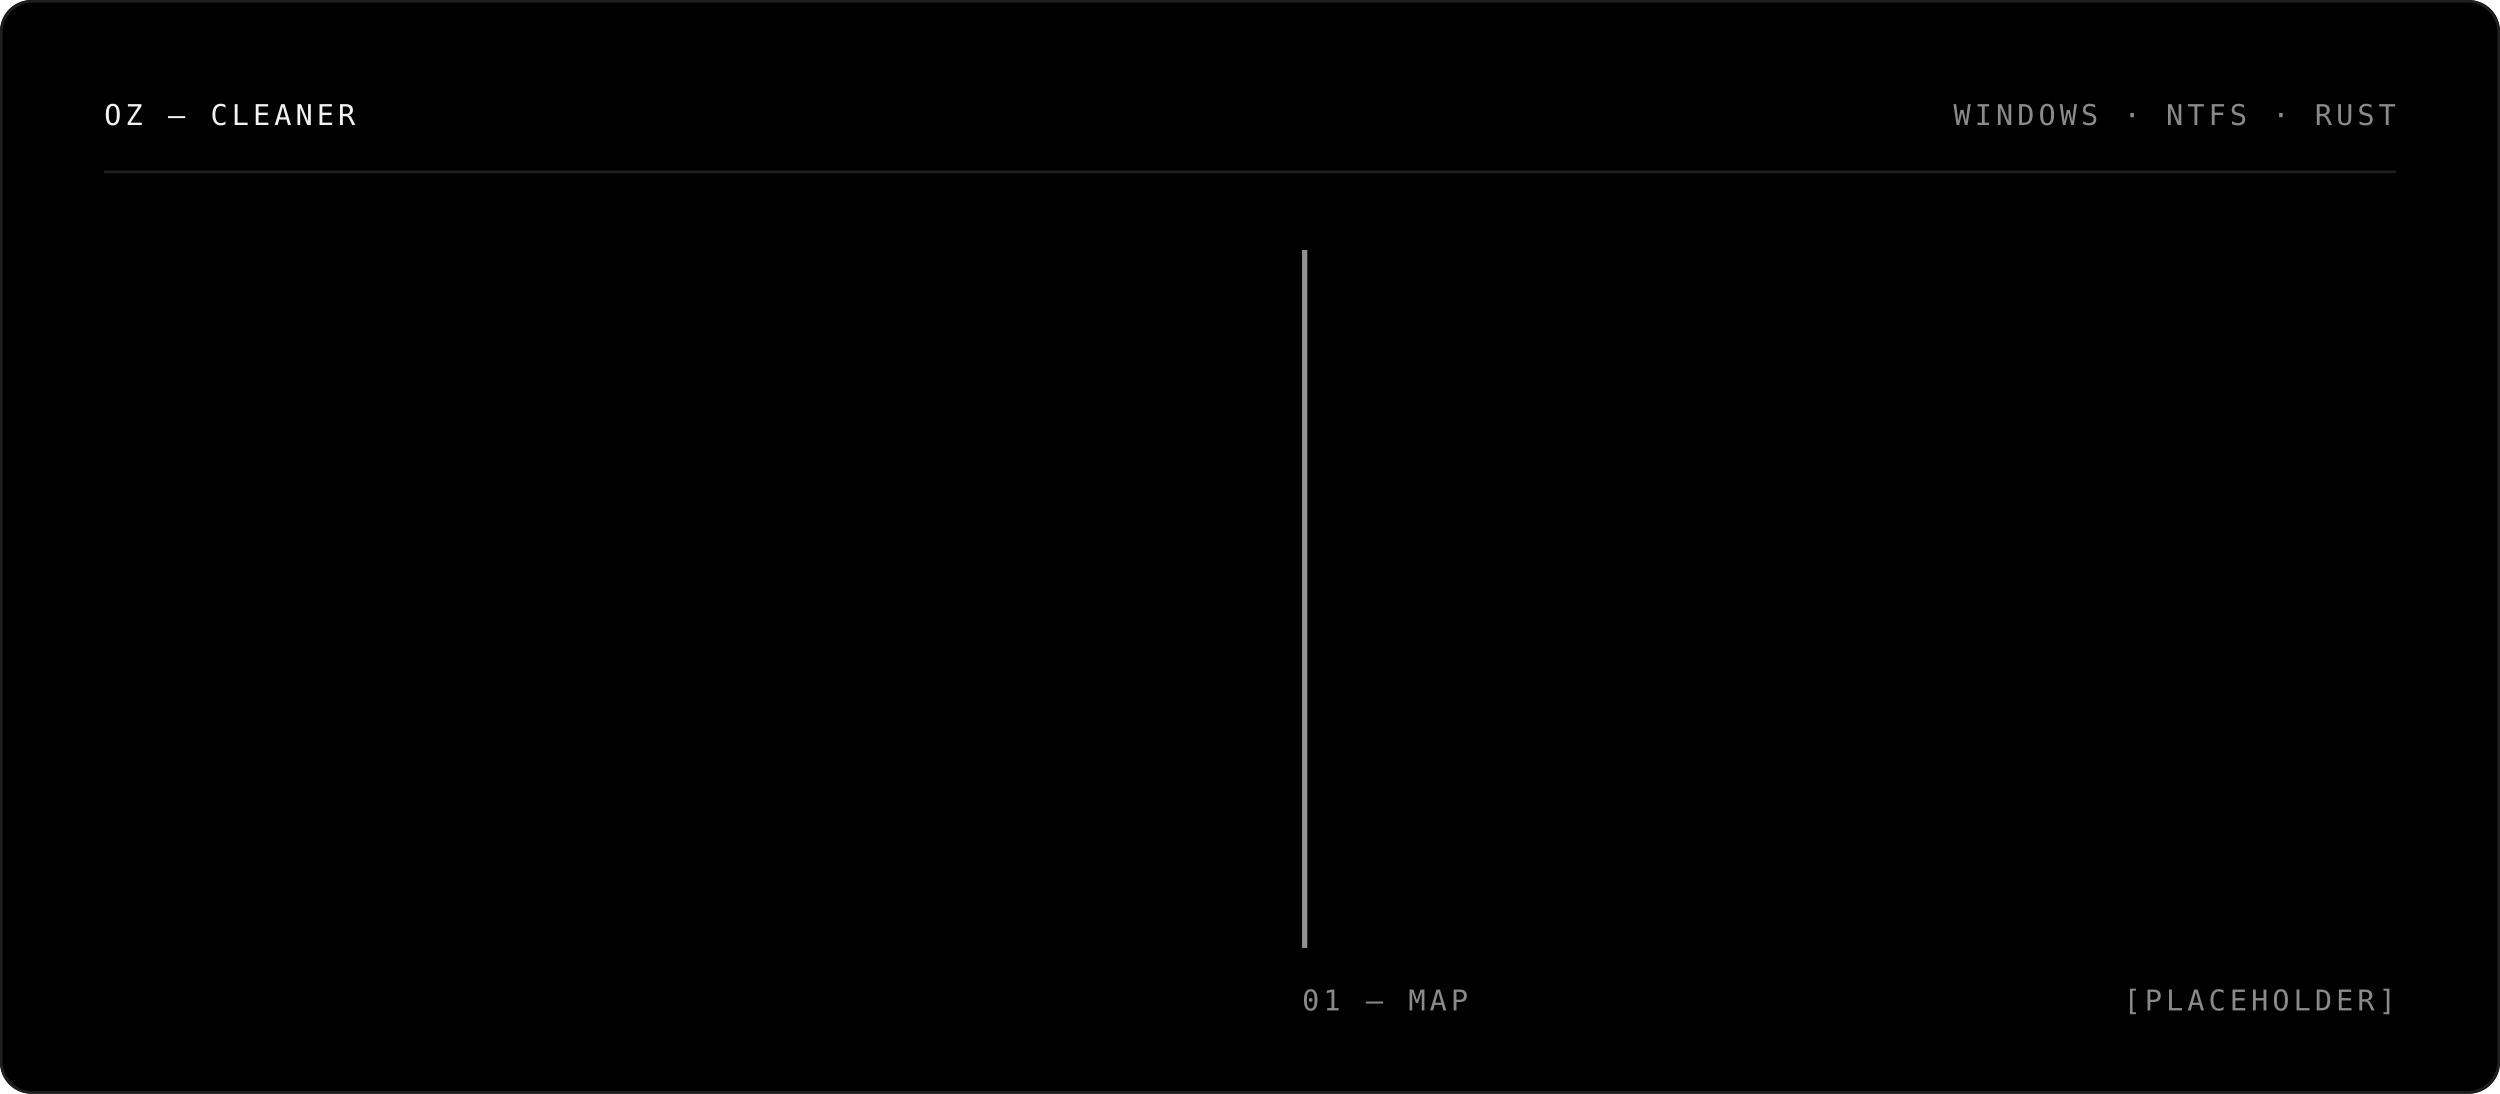
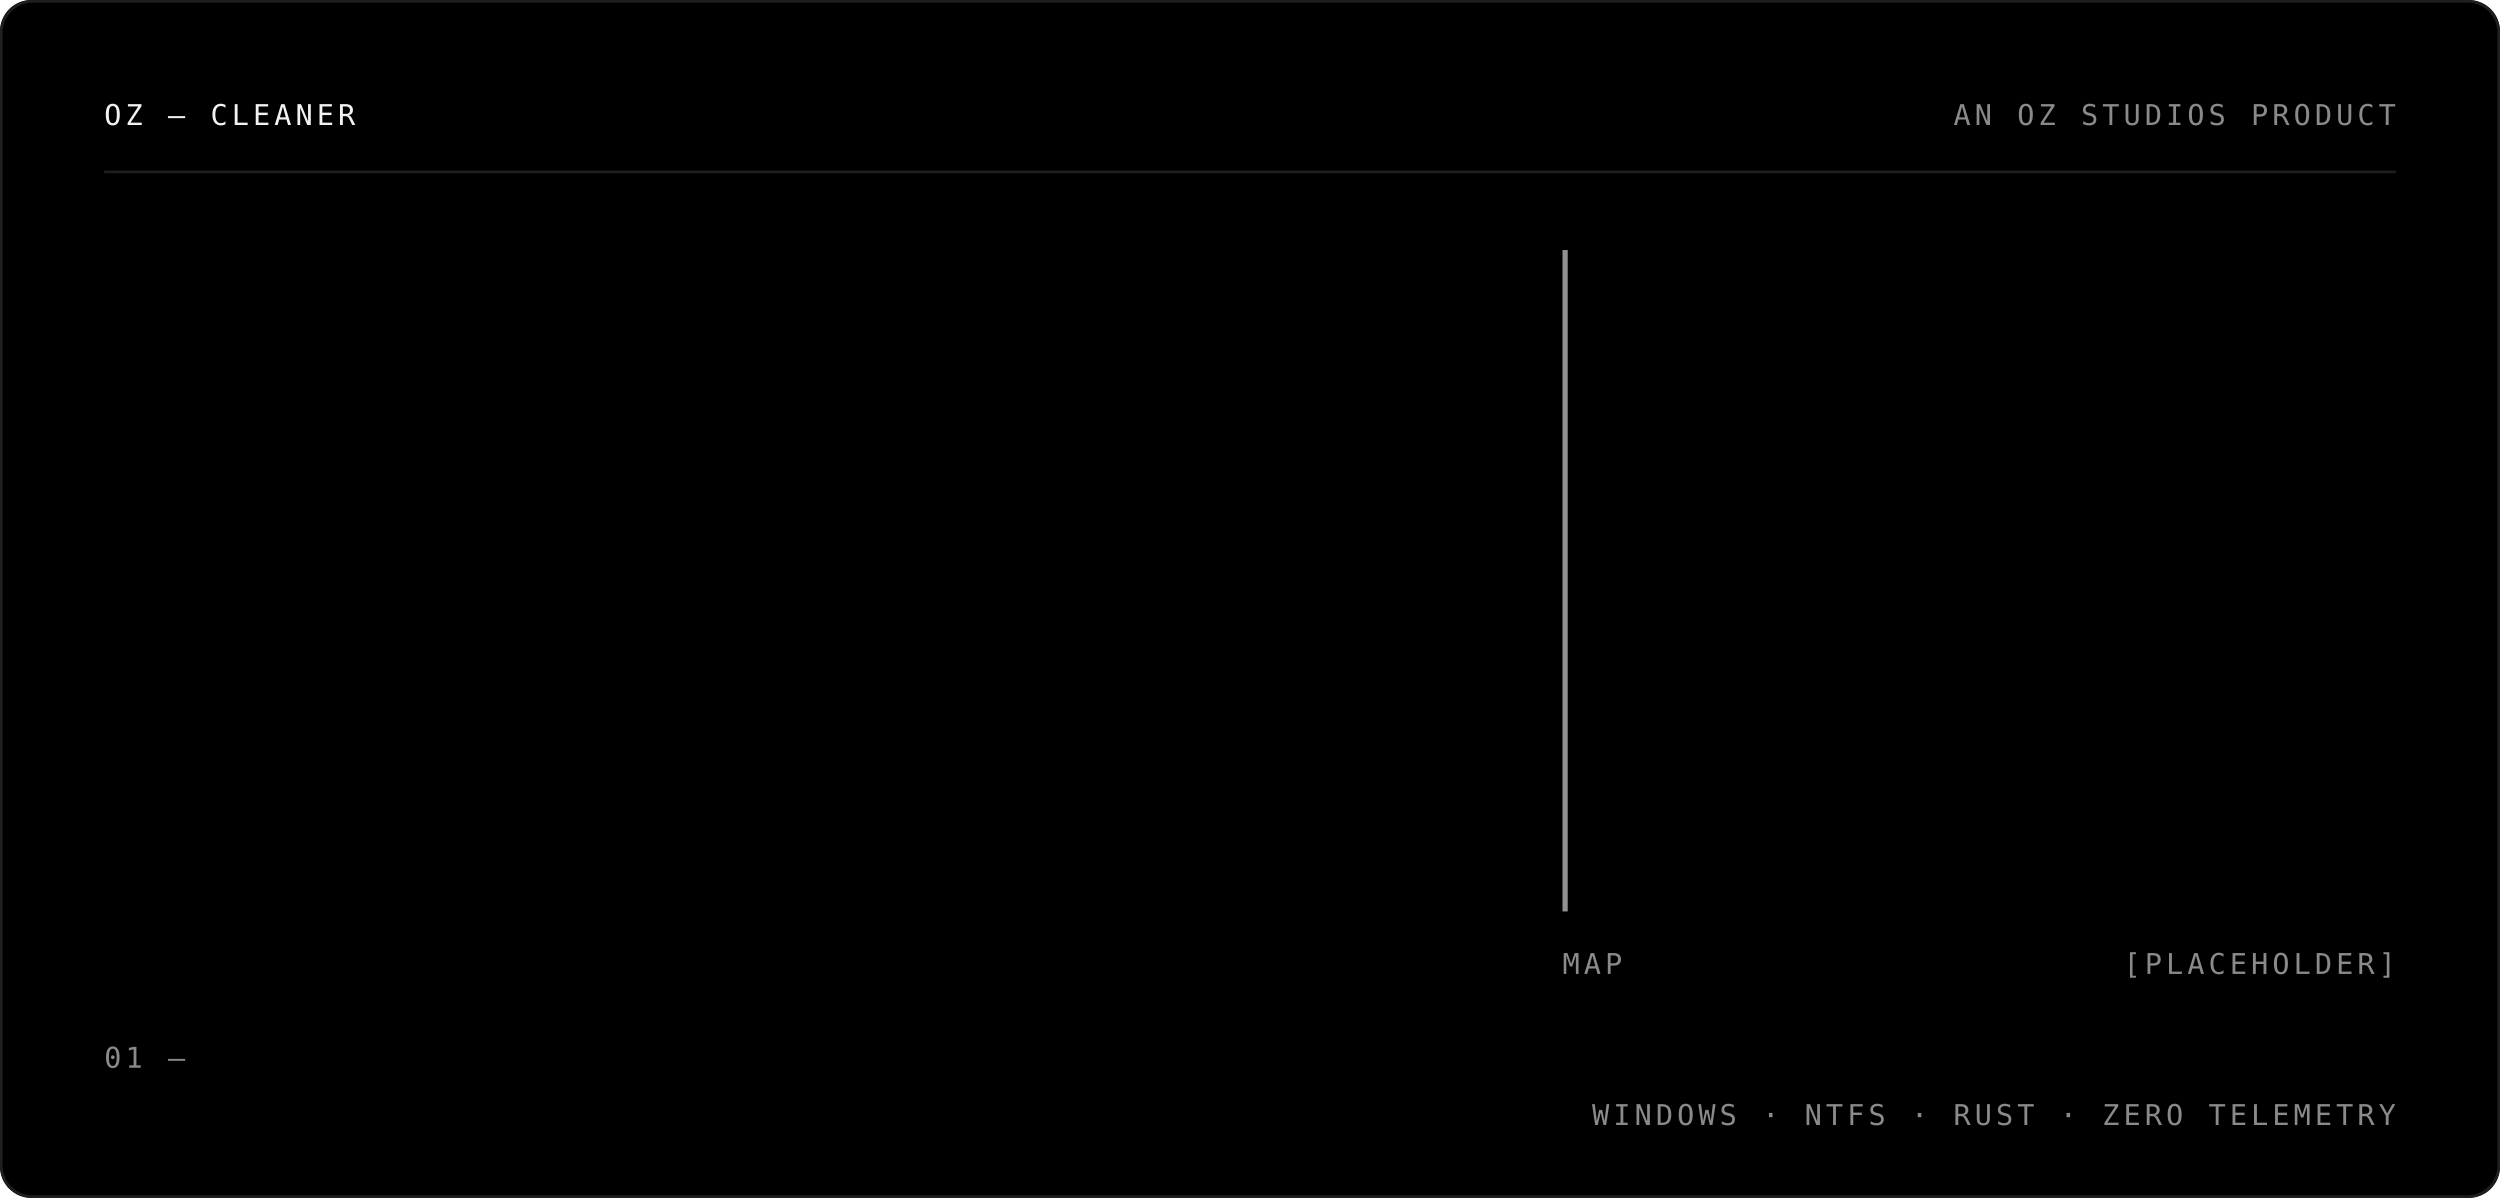
- <svg xmlns="http://www.w3.org/2000/svg" viewBox="0 0 960 420" width="960" height="420" role="img" aria-label="OZ — CLEANER. Explore. Clean. Debloat.">
+ <svg xmlns="http://www.w3.org/2000/svg" viewBox="0 0 960 460" width="960" height="460" role="img" aria-label="Oz Cleaner, by Oz Studios. Explore. Clean. Debloat.">
  <style>
-   .m{font:500 11px ui-monospace,'JetBrains Mono',Consolas,monospace;letter-spacing:.14em;fill:#8a8a8a;text-transform:uppercase}
-   .d{font:800 92px 'Bricolage Grotesque','Segoe UI Variable Display','Segoe UI',system-ui,sans-serif;letter-spacing:-.04em;fill:#f2f2f2}
-   .l{font:200 92px 'Bricolage Grotesque','Segoe UI Variable Display','Segoe UI',system-ui,sans-serif;letter-spacing:-.04em;fill:#3a3a3a}
+   .m{font:500 11px ui-monospace,'JetBrains Mono',Consolas,monospace;letter-spacing:.14em;fill:#8a8a8a}
+   .d{font:800 120px 'Bricolage Grotesque','Segoe UI Variable Display','Segoe UI',system-ui,sans-serif;letter-spacing:-.05em;fill:#f2f2f2}
+   .l{font:200 120px 'Bricolage Grotesque','Segoe UI Variable Display','Segoe UI',system-ui,sans-serif;letter-spacing:-.05em;fill:#bdbdbd}
+   .v{font:800 30px 'Bricolage Grotesque','Segoe UI',system-ui,sans-serif;letter-spacing:-.02em;fill:#f2f2f2}
  .c{fill:#0d0d0d;stroke:#1f1f1f;stroke-width:1}
  .t{opacity:0;animation:in .7s cubic-bezier(.2,.8,.2,1) forwards}
-   .w{opacity:0;transform:translateY(14px);animation:up .9s cubic-bezier(.2,.8,.2,1) forwards}
+   .w{opacity:0;transform:translateY(18px);animation:up 1s cubic-bezier(.2,.8,.2,1) forwards}
  .s{animation:scan 4.2s cubic-bezier(.6,0,.2,1) infinite}
-   .b{animation:blink 1.1s steps(1) infinite}
  .hi{animation:hi 6s ease-in-out infinite}
+   .r{opacity:0;animation:rot 6s cubic-bezier(.2,.8,.2,1) infinite}
+   .ul{transform-box:fill-box;transform:scaleX(0);animation:grow 1.2s 1s cubic-bezier(.2,.8,.2,1) forwards}
  @keyframes in{to{opacity:1}}
  @keyframes up{to{opacity:1;transform:none}}
-   @keyframes scan{0%{transform:translateX(-40px);opacity:0}10%{opacity:1}90%{opacity:1}100%{transform:translateX(420px);opacity:0}}
-   @keyframes blink{50%{opacity:0}}
+   @keyframes grow{to{transform:scaleX(1)}}
+   @keyframes scan{0%{transform:translateX(-40px);opacity:0}10%,90%{opacity:1}100%{transform:translateX(300px);opacity:0}}
  @keyframes hi{0%,100%{fill:#0d0d0d}45%,55%{fill:#f2f2f2}}
-   @media (prefers-reduced-motion:reduce){*{animation:none!important;opacity:1!important;transform:none!important}}
+   @keyframes rot{0%{opacity:0;transform:translateY(12px)}5%,28%{opacity:1;transform:none}33%,100%{opacity:0;transform:translateY(-12px)}}
+   @media (prefers-reduced-motion:reduce){*{animation:none!important;opacity:1!important;transform:none!important}.r{opacity:0!important}.r0{opacity:1!important}}
</style>
-   <rect width="960" height="420" rx="12" fill="#000" />
-   <rect x=".5" y=".5" width="959" height="419" rx="12" fill="none" stroke="#1f1f1f" />
+   <rect width="960" height="460" rx="12" fill="#000" />
+   <rect x=".5" y=".5" width="959" height="459" rx="12" fill="none" stroke="#1f1f1f" />
  <text x="40" y="48" class="m" style="fill:#f2f2f2">OZ — CLEANER</text>
-   <text x="920" y="48" class="m" text-anchor="end">WINDOWS · NTFS · RUST</text>
+   <text x="920" y="48" class="m" text-anchor="end">AN OZ STUDIOS PRODUCT</text>
  <line x1="40" y1="66" x2="920" y2="66" stroke="#1f1f1f" />
  <g class="w" style="animation-delay:.1s">
-     <text x="36" y="186" class="d">Explore.</text>
+     <text x="32" y="196" class="d">Oz</text>
  </g>
  <g class="w" style="animation-delay:.35s">
-     <text x="36" y="276" class="d">Clean.</text>
+     <text x="32" y="306" class="l">Cleaner</text>
  </g>
-   <g class="w" style="animation-delay:.6s">
-     <text x="36" y="366" class="l">Debloat<tspan class="b" style="fill:#f2f2f2">_</tspan>
-     </text>
+   <g class="w" style="animation-delay:.7s">
+     <text x="40" y="348" class="m" style="fill:#f2f2f2;font-size:13px">BY OZ STUDIOS</text>
  </g>
-   <g transform="translate(500,96)">
-     <rect class="c t" style="animation-delay:.2s" x="0" y="0" width="240" height="170" rx="4" />
-     <rect class="c t hi" style="animation-delay:.3s" x="244" y="0" width="176" height="96" rx="4" />
-     <rect class="c t" style="animation-delay:.4s" x="244" y="100" width="86" height="70" rx="4" />
-     <rect class="c t" style="animation-delay:.45s" x="334" y="100" width="86" height="70" rx="4" />
-     <rect class="c t" style="animation-delay:.5s" x="0" y="174" width="130" height="94" rx="4" />
-     <rect class="c t" style="animation-delay:.55s" x="134" y="174" width="106" height="44" rx="4" />
-     <rect class="c t" style="animation-delay:.6s" x="134" y="222" width="52" height="46" rx="4" />
-     <rect class="c t" style="animation-delay:.65s" x="190" y="222" width="50" height="46" rx="4" />
-     <rect class="c t" style="animation-delay:.7s" x="244" y="174" width="120" height="94" rx="4" />
-     <rect class="c t" style="animation-delay:.75s" x="368" y="174" width="52" height="56" rx="4" />
-     <rect class="c t" style="animation-delay:.8s" x="368" y="234" width="52" height="34" rx="4" />
-     <rect class="s" x="0" y="0" width="2" height="268" fill="#f2f2f2" opacity=".6" />
-     <text x="0" y="292" class="m">01 — MAP</text>
-     <text x="420" y="292" class="m" text-anchor="end">[PLACEHOLDER]</text>
+   <rect class="ul" x="40" y="358" width="118" height="2" fill="#f2f2f2" />
+   <text x="40" y="410" class="m">01 — </text>
+   <text x="86" y="414" class="v r r0" style="animation-delay:1s">Explore your drive.</text>
+   <text x="86" y="414" class="v r" style="animation-delay:3s">Clean what rebuilds.</text>
+   <text x="86" y="414" class="v r" style="animation-delay:5s">Debloat, then undo.</text>
+   <g transform="translate(600,96)">
+     <rect class="c t" style="animation-delay:.2s" x="0" y="0" width="170" height="150" rx="4" />
+     <rect class="c t hi" style="animation-delay:.3s" x="174" y="0" width="146" height="86" rx="4" />
+     <rect class="c t" style="animation-delay:.4s" x="174" y="90" width="70" height="60" rx="4" />
+     <rect class="c t" style="animation-delay:.45s" x="248" y="90" width="72" height="60" rx="4" />
+     <rect class="c t" style="animation-delay:.5s" x="0" y="154" width="100" height="100" rx="4" />
+     <rect class="c t" style="animation-delay:.55s" x="104" y="154" width="66" height="48" rx="4" />
+     <rect class="c t" style="animation-delay:.6s" x="104" y="206" width="31" height="48" rx="4" />
+     <rect class="c t" style="animation-delay:.65s" x="139" y="206" width="31" height="48" rx="4" />
+     <rect class="c t" style="animation-delay:.7s" x="174" y="154" width="96" height="100" rx="4" />
+     <rect class="c t" style="animation-delay:.75s" x="274" y="154" width="46" height="56" rx="4" />
+     <rect class="c t" style="animation-delay:.8s" x="274" y="214" width="46" height="40" rx="4" />
+     <rect class="s" x="0" y="0" width="2" height="254" fill="#f2f2f2" opacity=".6" />
+     <text x="0" y="278" class="m">MAP</text>
+     <text x="320" y="278" class="m" text-anchor="end">[PLACEHOLDER]</text>
  </g>
+   <text x="920" y="432" class="m" text-anchor="end">WINDOWS · NTFS · RUST · ZERO TELEMETRY</text>
</svg>
